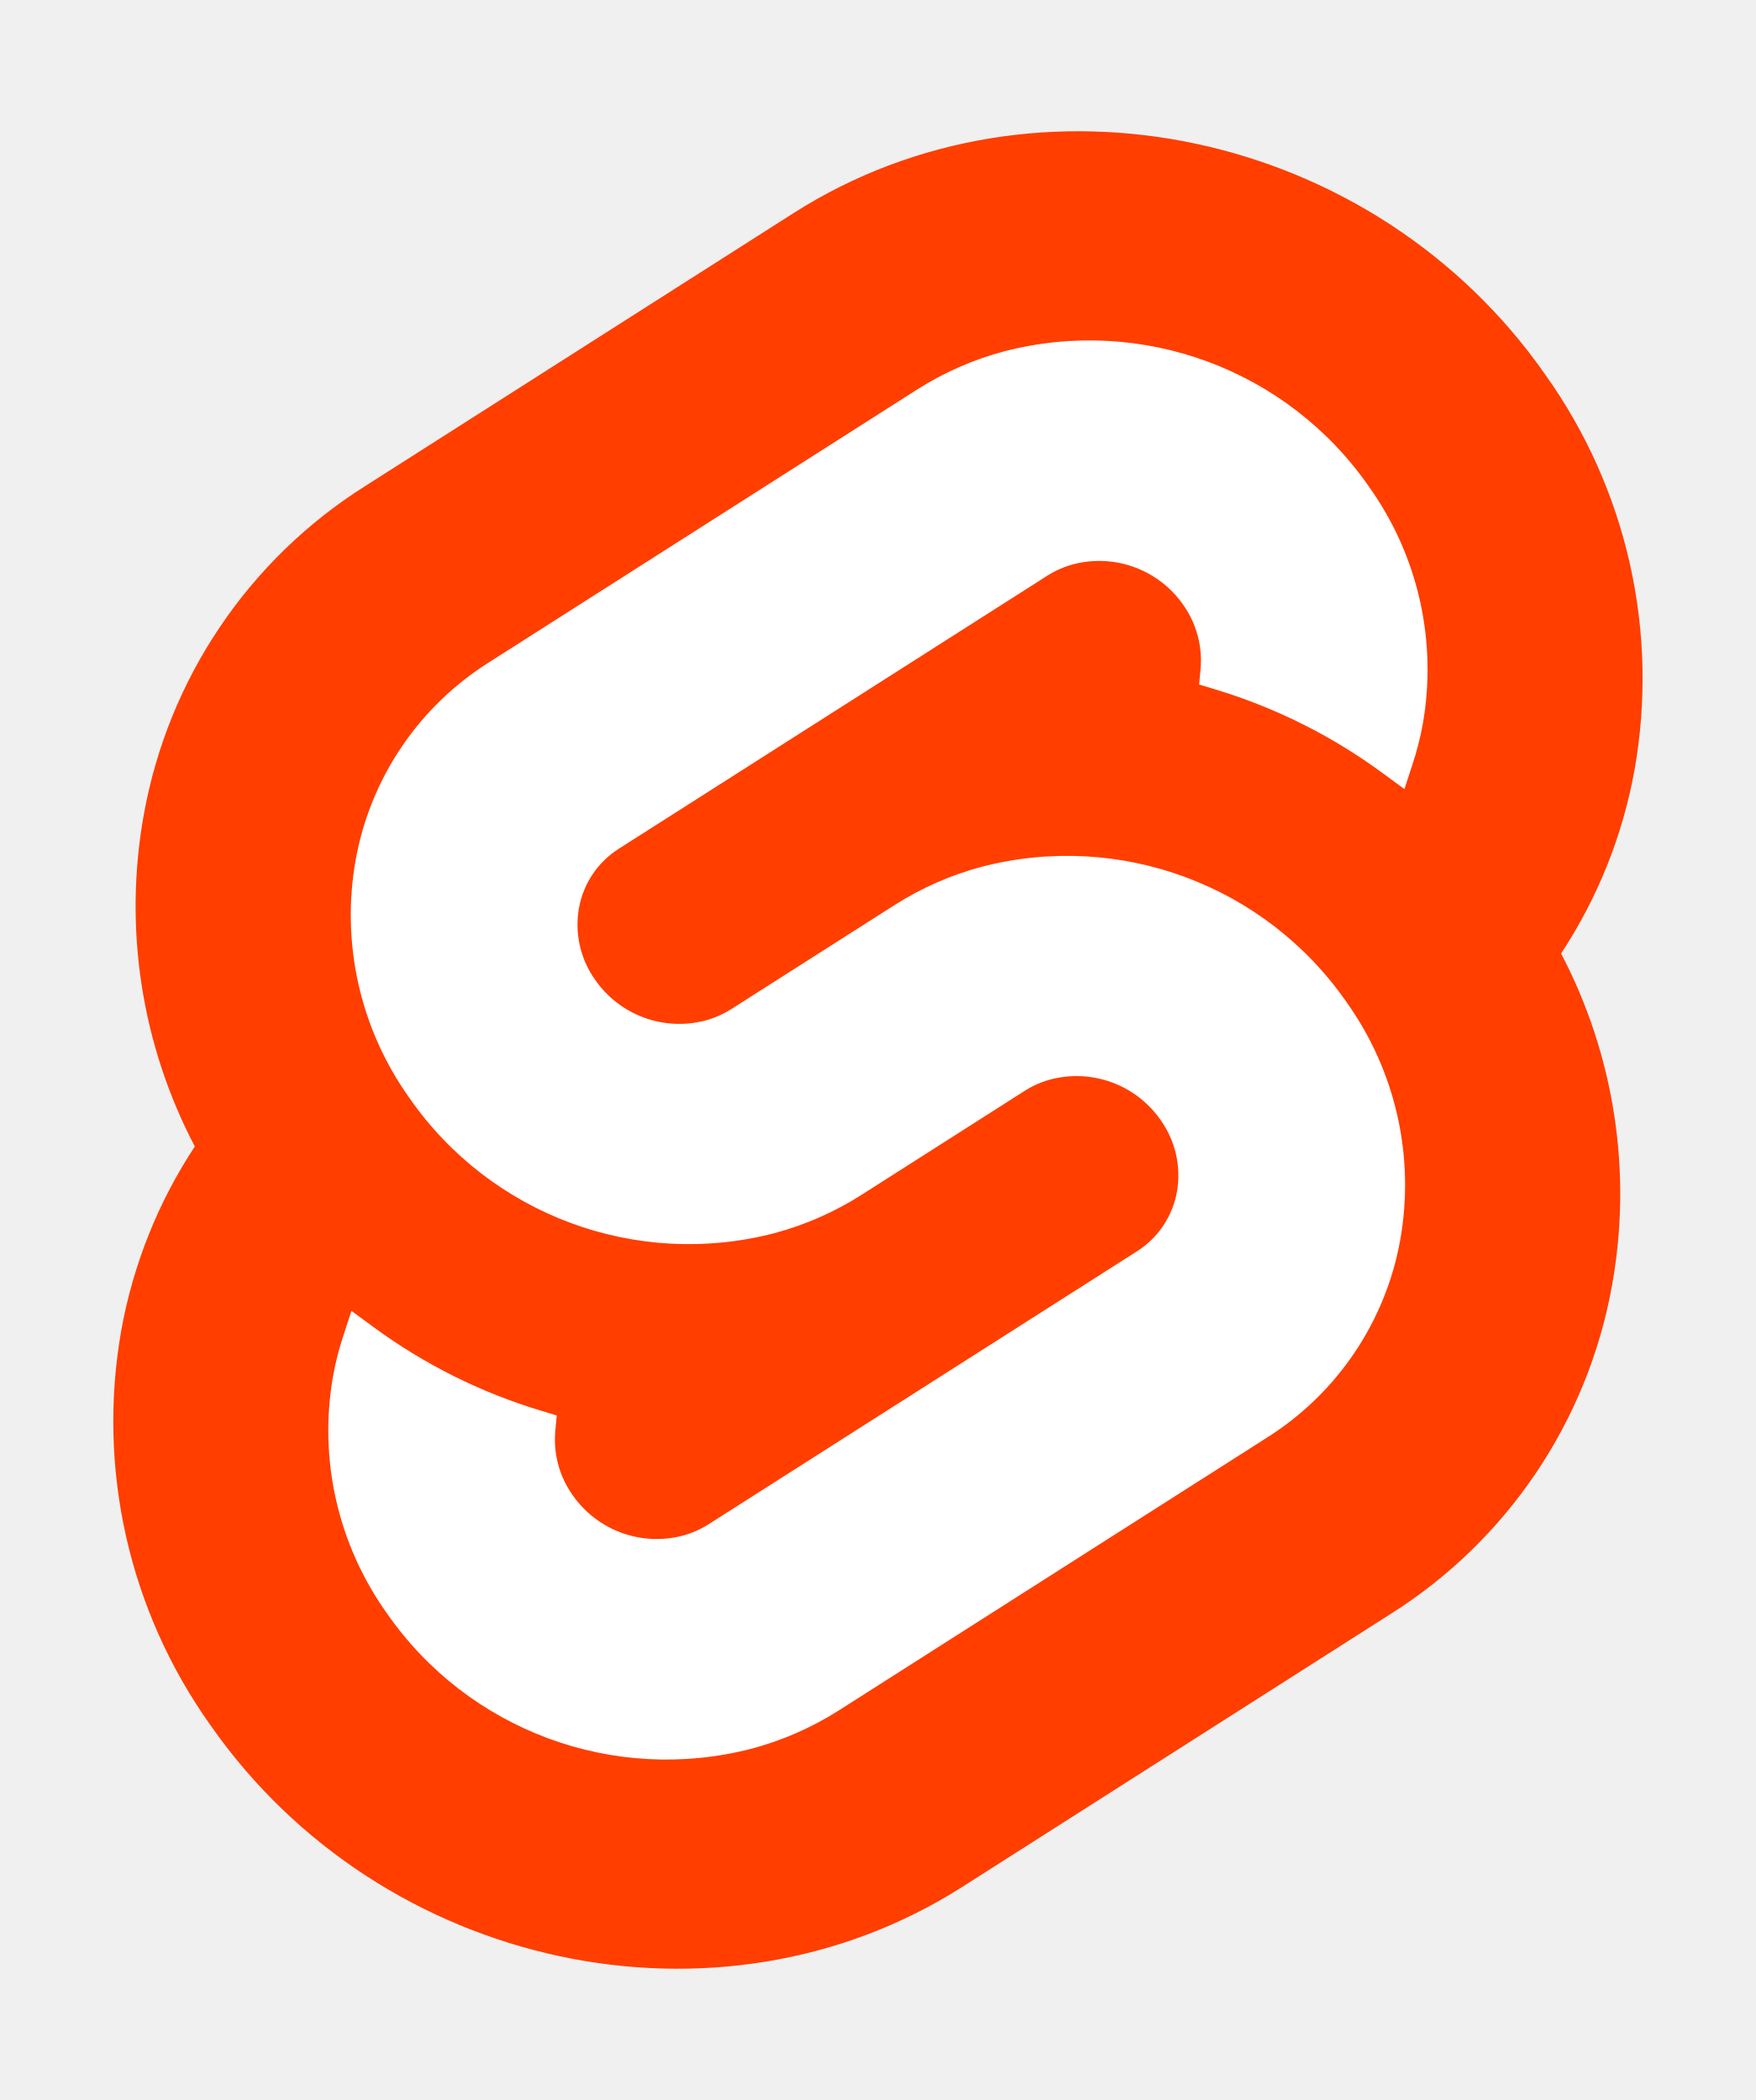
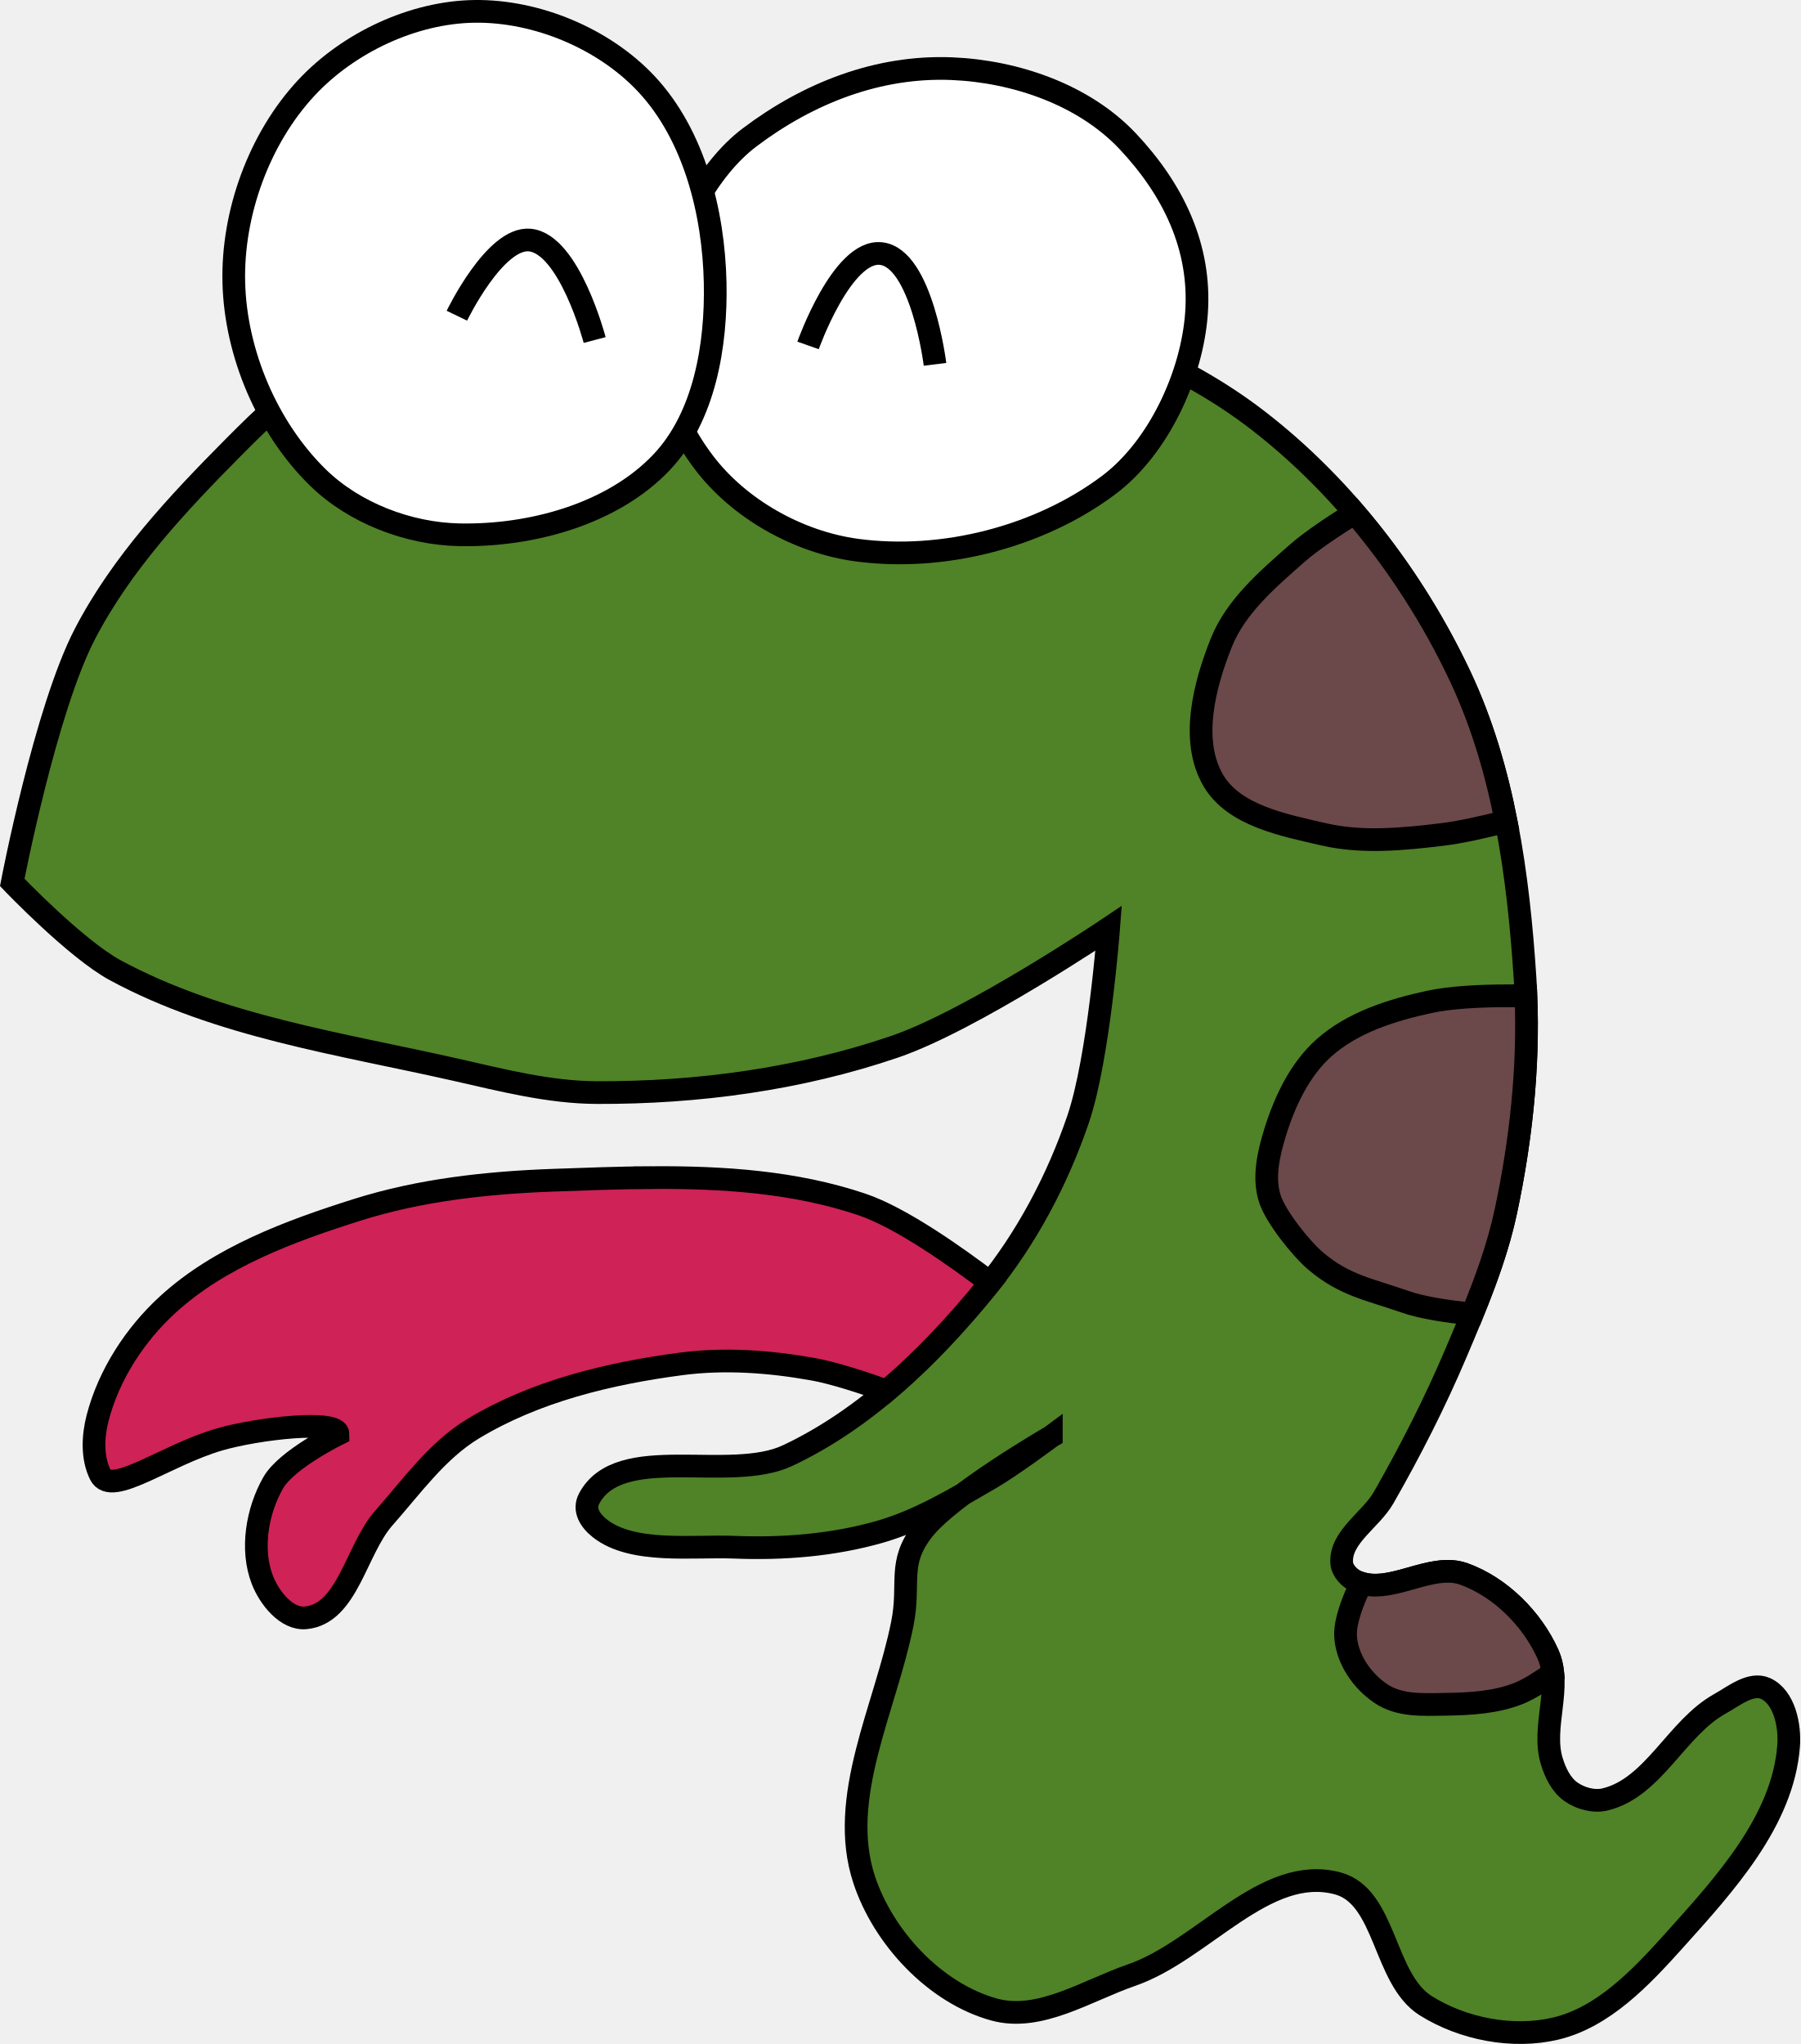
- <svg xmlns="http://www.w3.org/2000/svg" width="107" height="128" viewBox="0 0 107 128">
-   <path d="M94.157 22.819c-10.4-14.885-30.94-19.297-45.792-9.835L22.282 29.608A29.92 29.92 0 0 0 8.764 49.65a31.5 31.5 0 0 0 3.108 20.231 30 30 0 0 0-4.477 11.183 31.9 31.9 0 0 0 5.448 24.116c10.402 14.887 30.942 19.297 45.791 9.835l26.083-16.624A29.92 29.92 0 0 0 98.235 78.35a31.53 31.53 0 0 0-3.105-20.232 30 30 0 0 0 4.474-11.182 31.88 31.88 0 0 0-5.447-24.116" style="fill:#ff3e00" />
-   <path d="M45.817 106.582a20.72 20.72 0 0 1-22.237-8.243 19.17 19.17 0 0 1-3.277-14.503 18 18 0 0 1 .624-2.435l.49-1.498 1.337.981a33.6 33.6 0 0 0 10.203 5.098l.97.294-.09.968a5.85 5.85 0 0 0 1.052 3.878 6.24 6.24 0 0 0 6.695 2.485 5.8 5.8 0 0 0 1.603-.704L69.27 76.28a5.43 5.43 0 0 0 2.45-3.631 5.8 5.8 0 0 0-.987-4.371 6.24 6.24 0 0 0-6.698-2.487 5.7 5.7 0 0 0-1.6.704l-9.953 6.345a19 19 0 0 1-5.296 2.326 20.72 20.72 0 0 1-22.237-8.243 19.17 19.17 0 0 1-3.277-14.502 17.99 17.99 0 0 1 8.13-12.052l26.081-16.623a19 19 0 0 1 5.3-2.329 20.72 20.72 0 0 1 22.237 8.243 19.17 19.17 0 0 1 3.277 14.503 18 18 0 0 1-.624 2.435l-.49 1.498-1.337-.98a33.6 33.6 0 0 0-10.203-5.1l-.97-.294.09-.968a5.86 5.86 0 0 0-1.052-3.878 6.24 6.24 0 0 0-6.696-2.485 5.8 5.8 0 0 0-1.602.704L37.73 51.72a5.42 5.42 0 0 0-2.449 3.63 5.79 5.79 0 0 0 .986 4.372 6.24 6.24 0 0 0 6.698 2.486 5.8 5.8 0 0 0 1.602-.704l9.952-6.342a19 19 0 0 1 5.295-2.328 20.72 20.72 0 0 1 22.237 8.242 19.17 19.17 0 0 1 3.277 14.503 18 18 0 0 1-8.13 12.053l-26.081 16.622a19 19 0 0 1-5.3 2.328" style="fill:#fff" />
+ <svg xmlns="http://www.w3.org/2000/svg" width="134.345mm" height="152.523mm" viewBox="0 0 476.024 540.436" id="svg2" version="1.1">
+   <defs id="defs4" />
+   <g id="layer2" transform="translate(-109.9,-221.0321)">
+     <g id="g4237">
+       <path id="path4190" d="m 387.899,600.824 c 0,0 -10.508,7.829 -16.162,11.112 -9.377,5.444 -18.866,11.174 -29.294,14.142 -12.374,3.522 -25.53,4.558 -38.386,4.041 -10.954,-0.441 -26.939,1.809 -35.539,-4.989 -2.602,-2.057 -4.399,-4.916 -2.847,-7.847 8.009,-15.116 37.052,-4.119 52.528,-11.408 20.75,-9.773 38.035,-26.669 52.528,-44.447 10.663,-13.081 18.791,-28.476 24.244,-44.447 5.509,-16.136 8.081,-50.508 8.081,-50.508 0,0 -36.173,24.349 -56.569,31.315 -25.147,8.589 -52.219,12.23 -78.792,12.122 -12.621,-0.051 -25.065,-3.276 -37.376,-6.061 -30.451,-6.889 -62.429,-11.436 -89.904,-26.264 -10.51,-5.672 -27.274,-23.234 -27.274,-23.234 0,0 8.697,-45.416 19.193,-65.66 9.706,-18.721 24.539,-34.533 39.396,-49.497 7.929,-7.986 16.245,-16.088 26.264,-21.213 23.926,-12.239 77.782,-21.213 77.782,-21.213 0,0 64.088,-3.092 94.954,4.041 25.417,5.873 51.059,15.391 71.721,31.315 22.784,17.559 41.27,41.662 53.538,67.68 11.605,24.611 15.403,52.65 17.173,79.802 1.34,20.565 -0.758,41.463 -5.051,61.619 -2.751,12.916 -7.98,25.217 -13.132,37.376 -5.581,13.172 -12.097,25.964 -19.193,38.386 -3.382,5.92 -11.454,10.363 -11.112,17.173 0.108,2.153 2.065,4.187 4.041,5.051 8.66,3.788 19.39,-5.221 28.284,-2.02 9.636,3.467 18.027,11.871 22.223,21.213 3.866,8.606 -1.752,19.264 1.01,28.284 0.93,3.037 2.457,6.247 5.051,8.081 2.535,1.792 6.075,2.752 9.091,2.02 12.778,-3.1 18.817,-18.855 30.305,-25.254 3.721,-2.073 8.258,-5.833 12.122,-4.041 4.935,2.289 6.472,9.728 6.061,15.152 -1.505,19.866 -16.987,36.699 -30.305,51.518 -8.688,9.667 -18.665,20.247 -31.315,23.234 -11.314,2.671 -24.503,0.125 -34.345,-6.061 -11.235,-7.061 -10.426,-28.854 -23.234,-32.325 -19.205,-5.205 -35.735,17.766 -54.548,24.244 -11.814,4.068 -24.324,12.427 -36.365,9.091 -15.603,-4.322 -29.273,-18.97 -34.345,-34.345 -7.145,-21.662 5.647,-45.31 10.102,-67.68 2.169,-10.893 -1.381,-15.852 5.403,-24.646 7.272,-9.426 33.993,-24.851 33.993,-24.851 z" style="fill:#508227;fill-opacity:1;fill-rule:evenodd;stroke:#000000;stroke-width:6;stroke-linecap:butt;stroke-linejoin:miter;stroke-miterlimit:4;stroke-dasharray:none;stroke-opacity:1" />
+       <path id="path4188" d="m 361.635,239.189 c -19.492,-0.817 -37.968,6.428 -53.538,18.183 -11.126,8.4 -19.431,24.728 -22.223,38.386 -3.615,17.682 -0.777,33.076 10.102,47.477 9.365,12.397 25.011,21.144 40.406,23.234 22.74,3.086 48.304,-3.413 66.67,-17.173 13.171,-9.868 22.065,-29.041 23.233,-45.457 1.243,-17.465 -6.178,-32.711 -18.183,-45.457 -11.564,-12.278 -29.616,-18.486 -46.467,-19.193 z" style="fill:#ffffff;fill-rule:evenodd;stroke:#000000;stroke-width:6;stroke-linecap:butt;stroke-linejoin:miter;stroke-miterlimit:4;stroke-dasharray:none;stroke-opacity:1" />
+       <path id="path4186" d="m 235.366,224.037 c -16.273,0.221 -33.349,8.3 -44.447,20.203 -12.497,13.404 -19.657,33.198 -19.193,51.518 0.473,18.696 8.854,38.44 22.223,51.518 9.61,9.4 23.935,14.877 37.376,15.152 18.954,0.388 40.504,-5.426 53.538,-19.193 11.353,-11.991 14.503,-30.968 14.142,-47.477 -0.405,-18.524 -5.522,-38.999 -18.183,-52.528 -11.238,-12.009 -29.011,-19.416 -45.457,-19.193 z" style="fill:#ffffff;fill-rule:evenodd;stroke:#000000;stroke-width:6;stroke-linecap:butt;stroke-linejoin:miter;stroke-miterlimit:4;stroke-dasharray:none;stroke-opacity:1" />
+       <path id="path4202" d="m 323.571,312.362 c 0,0 9.009,-25.407 19.286,-24.286 10.797,1.178 14.286,29.286 14.286,29.286" style="fill:none;fill-rule:evenodd;stroke:#000000;stroke-width:6;stroke-linecap:butt;stroke-linejoin:miter;stroke-miterlimit:4;stroke-dasharray:none;stroke-opacity:1" />
+       <path id="path4200" d="m 230.714,304.505 c 0,0 10.067,-20.887 19.286,-20 10.452,1.005 17.143,26.429 17.143,26.429 l 0,0" style="fill:none;fill-rule:evenodd;stroke:#000000;stroke-width:6;stroke-linecap:butt;stroke-linejoin:miter;stroke-miterlimit:4;stroke-dasharray:none;stroke-opacity:1" />
+       <path id="path4204" d="m 468.105,356.654 c -5.528,3.438 -11.492,7.401 -15.248,10.707 -7.735,6.808 -16.167,14.008 -20,23.572 -4.525,11.291 -8.282,25.927 -2.143,36.428 5.482,9.376 18.702,11.844 29.285,14.287 10.208,2.357 21.027,1.255 31.428,0 4.577,-0.552 10.789,-1.946 16.717,-3.451 -2.619,-13.286 -6.438,-26.258 -12.16,-38.395 -7.249,-15.374 -16.683,-30.066 -27.879,-43.148 z" style="fill:#6b4849;fill-opacity:1;fill-rule:evenodd;stroke:#000000;stroke-width:6;stroke-linecap:butt;stroke-linejoin:miter;stroke-miterlimit:4;stroke-dasharray:none;stroke-opacity:1" />
+       <path id="path4207" d="m 508.539,484.311 c -7.481,0.032 -15.184,0.431 -20.682,1.623 -9.9,2.146 -20.295,5.403 -27.857,12.143 -6.372,5.678 -10.311,13.996 -12.857,22.143 -1.781,5.699 -3.303,12.188 -1.428,17.857 1.59,4.806 8.272,13.168 12.143,16.43 7.681,6.473 14.093,7.384 23.57,10.713 4.594,1.613 11.44,2.609 17.779,3.246 3.616,-8.878 6.911,-17.898 8.9,-27.24 3.963,-18.611 6.048,-37.852 5.291,-56.881 -1.597,-0.024 -3.215,-0.04 -4.859,-0.033 z" style="fill:#6b4849;fill-opacity:1;fill-rule:evenodd;stroke:#000000;stroke-width:6;stroke-linecap:butt;stroke-linejoin:miter;stroke-miterlimit:4;stroke-dasharray:none;stroke-opacity:1" />
+       <path id="path4210" d="m 492.707,636.488 c -7.494,0.004 -15.772,5.307 -22.836,3.143 -2.23,4.574 -4.416,10.172 -4.156,14.16 0.388,5.954 4.345,11.653 9.285,15 4.963,3.362 11.148,2.94 17.143,2.857 6.498,-0.09 13.241,-0.469 19.285,-2.857 2.662,-1.052 5.982,-3.165 9.078,-5.377 -0.177,-1.726 -0.565,-3.405 -1.287,-5.012 -4.196,-9.342 -12.589,-17.745 -22.225,-21.213 -1.39,-0.5 -2.823,-0.702 -4.287,-0.701 z" style="fill:#6b4849;fill-opacity:1;fill-rule:evenodd;stroke:#000000;stroke-width:6;stroke-linecap:butt;stroke-linejoin:miter;stroke-miterlimit:4;stroke-dasharray:none;stroke-opacity:1" />
+       <path id="path4198" d="m 282.176,532.387 c -8.623,0.053 -17.245,0.388 -25.748,0.689 -17.566,0.622 -35.385,2.552 -52.143,7.857 -17.765,5.624 -36.24,12.434 -50,25 -8.685,7.931 -15.622,18.614 -18.57,30 -1.255,4.846 -1.52,10.52 0.713,15 2.937,5.894 17.094,-5.092 31.429,-9.285 10.065,-2.944 31.428,-5.362 31.428,-1.43 0,0 -13.6,6.655 -17.143,12.857 -4.278,7.489 -5.981,17.676 -2.857,25.715 1.834,4.718 6.39,10.473 11.43,10 11.144,-1.046 13.29,-18.052 20.713,-26.43 7.369,-8.316 14.063,-17.821 23.572,-23.57 16.433,-9.935 35.96,-14.64 55,-17.143 11.577,-1.521 23.508,-0.637 35,1.428 5.294,0.951 12.964,3.449 19.314,5.709 9.711,-8.177 18.483,-17.631 26.412,-27.357 0.342,-0.419 0.673,-0.846 1.01,-1.27 -9.048,-6.873 -23.614,-17.188 -33.879,-20.652 -17.736,-5.986 -36.712,-7.236 -55.682,-7.119 z" style="fill:#cf2257;fill-opacity:1;fill-rule:evenodd;stroke:#000000;stroke-width:6;stroke-linecap:butt;stroke-linejoin:miter;stroke-miterlimit:4;stroke-dasharray:none;stroke-opacity:1" />
+     </g>
+   </g>
</svg>
